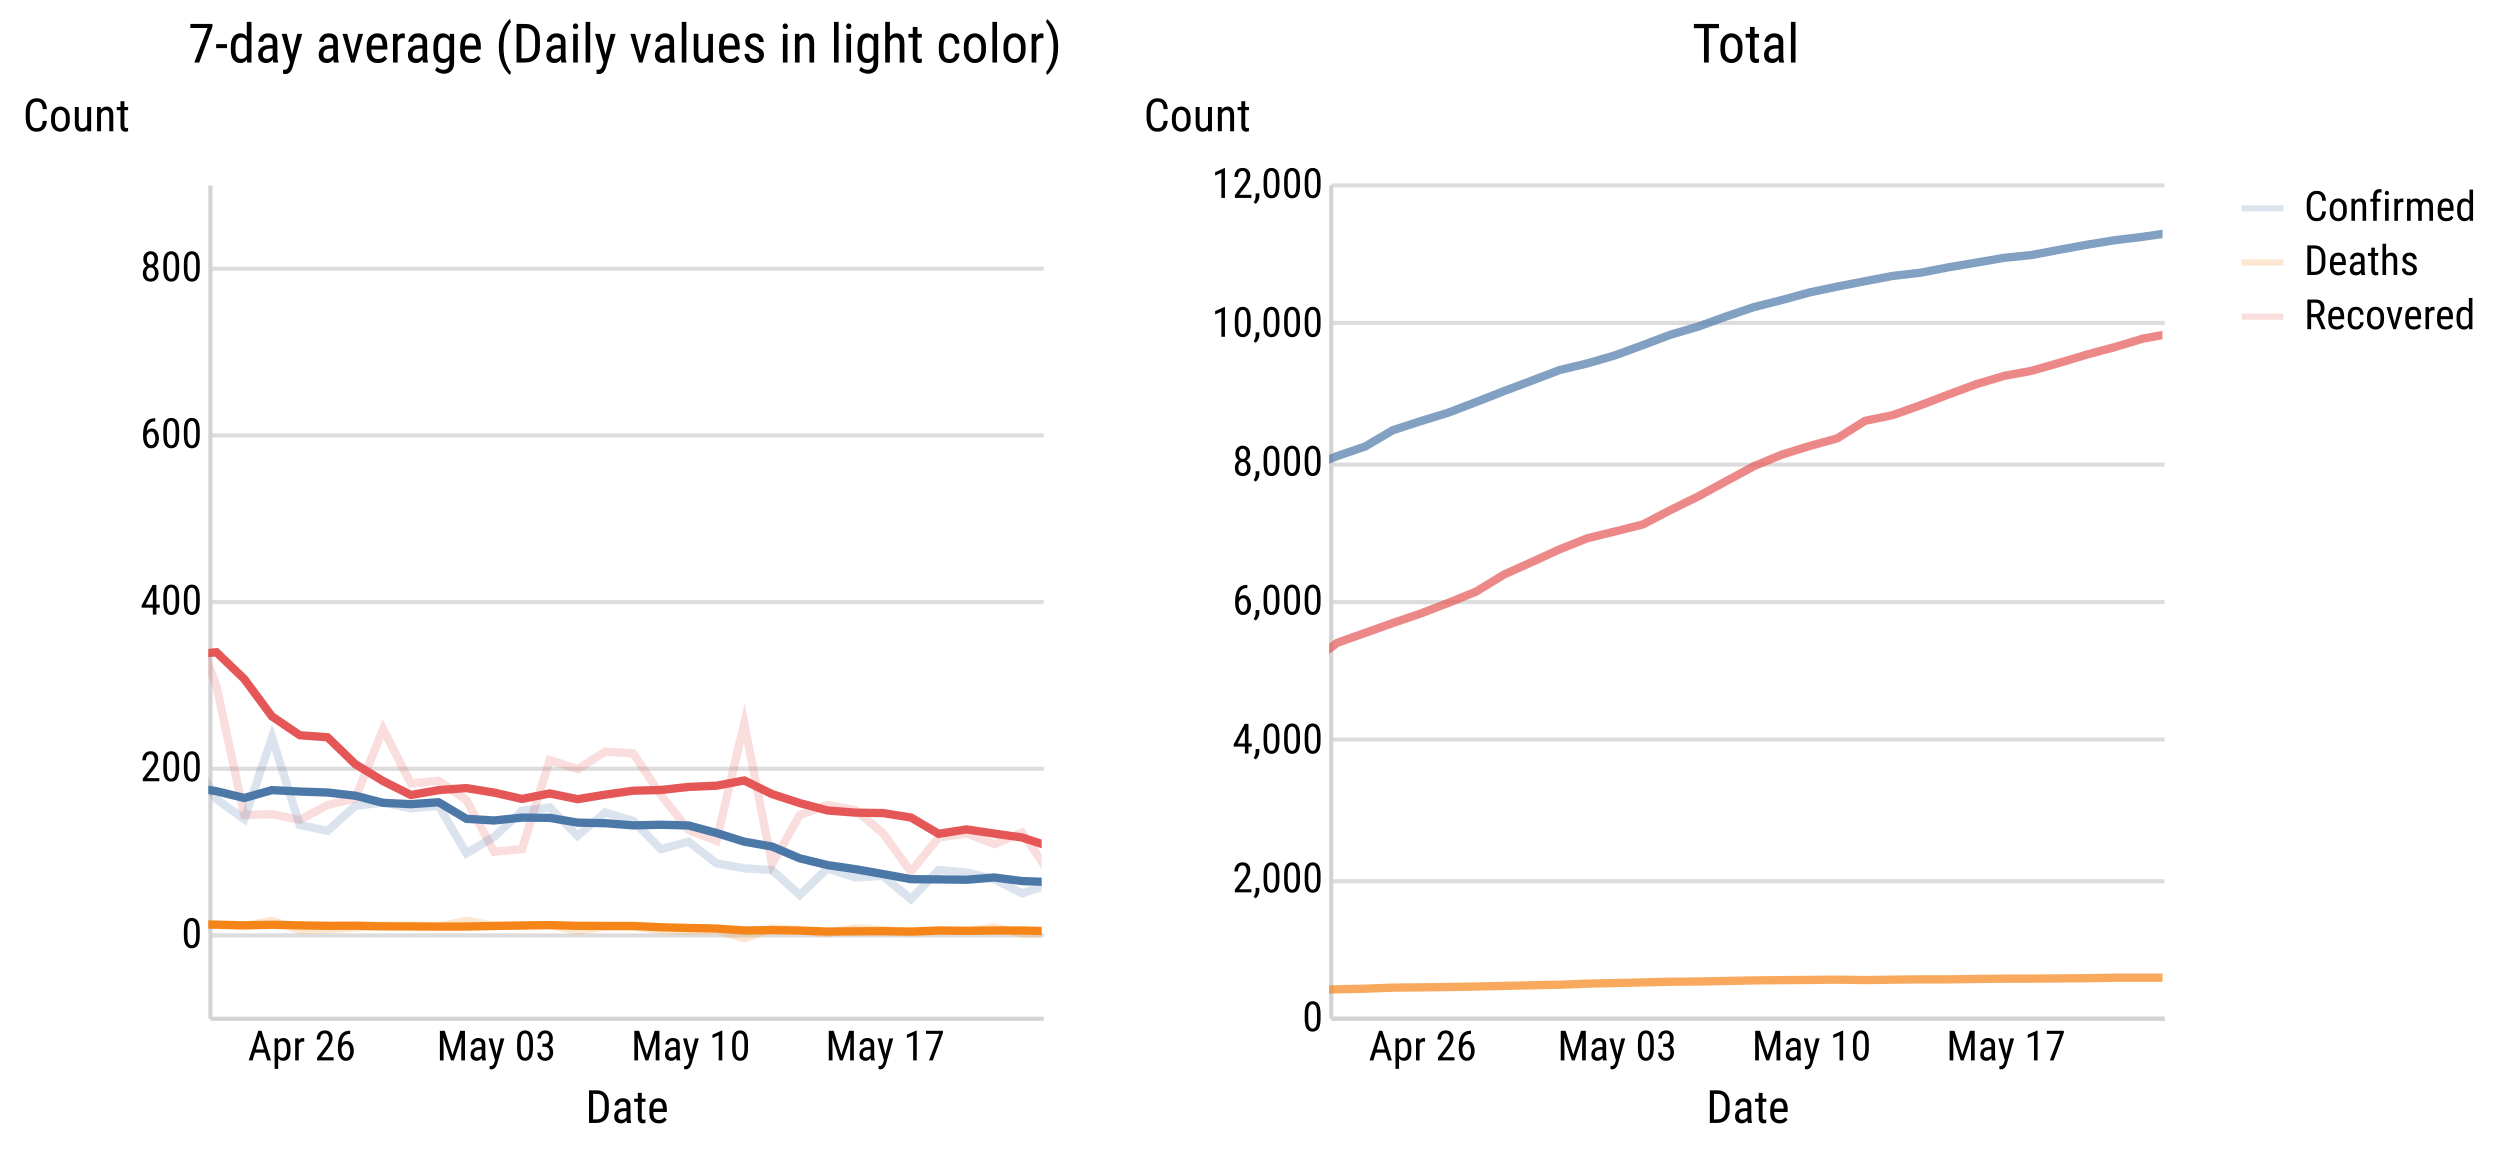
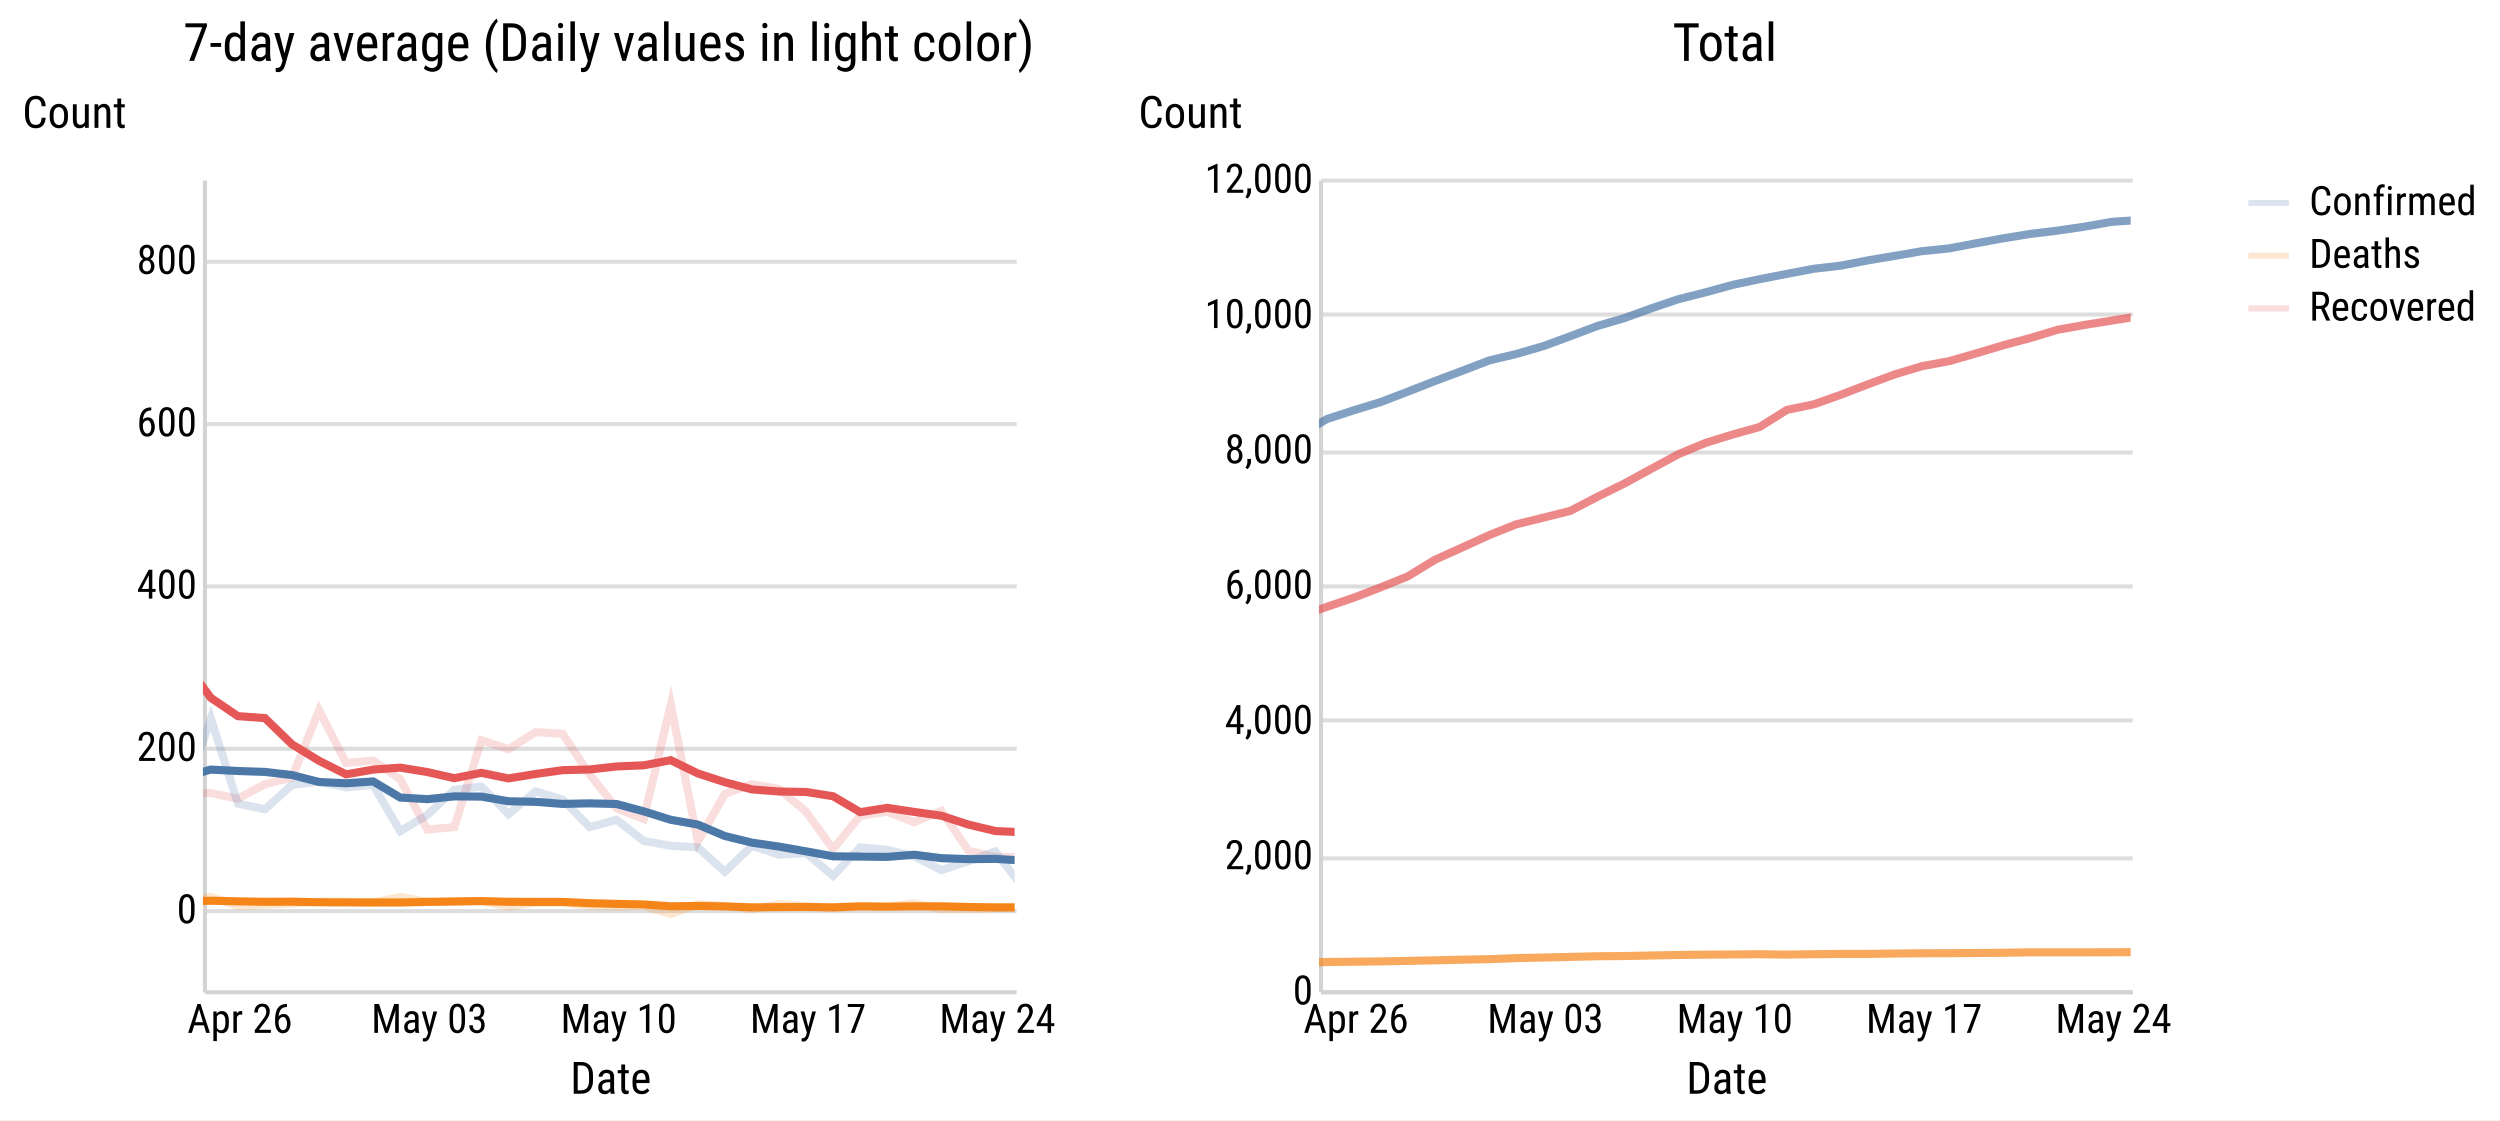
- <svg xmlns="http://www.w3.org/2000/svg" class="marks" width="600" height="276" viewBox="0 0 600 276" version="1.1">
+ <svg xmlns="http://www.w3.org/2000/svg" class="marks" width="616" height="276" viewBox="0 0 616 276" version="1.1">
  <defs>
    <clipPath id="clip1">
      <rect x="0" y="0" width="200" height="200" />
    </clipPath>
    <clipPath id="clip2">
      <rect x="0" y="0" width="200" height="200" />
    </clipPath>
    <clipPath id="clip3">
      <rect x="0" y="0" width="200" height="200" />
    </clipPath>
    <clipPath id="clip4">
      <rect x="0" y="0" width="200" height="200" />
    </clipPath>
    <clipPath id="clip5">
      <rect x="0" y="0" width="200" height="200" />
    </clipPath>
    <clipPath id="clip6">
      <rect x="0" y="0" width="200" height="200" />
    </clipPath>
    <clipPath id="clip7">
      <rect x="0" y="0" width="200" height="200" />
    </clipPath>
    <clipPath id="clip8">
      <rect x="0" y="0" width="200" height="200" />
    </clipPath>
    <clipPath id="clip9">
      <rect x="0" y="0" width="200" height="200" />
    </clipPath>
  </defs>
-   <rect width="600" height="276" fill="white" />
+   <rect width="616" height="276" fill="white" />
  <g fill="none" stroke-miterlimit="10" transform="translate(50,44)">
    <g class="mark-group role-frame root" role="graphics-object" aria-roledescription="group mark container">
      <g transform="translate(0,0)">
        <path class="background" aria-hidden="true" d="M0,0h0v200h0Z" />
        <g>
          <g class="mark-group role-scope concat_0_group" role="graphics-object" aria-roledescription="group mark container">
            <g transform="translate(0,0)">
              <path class="background" aria-hidden="true" d="M0,0h200v200h-200Z" stroke="#ddd" stroke-width="0" />
              <g>
                <g class="mark-group role-axis" aria-hidden="true">
                  <g transform="translate(0.5,0.5)">
                    <path class="background" aria-hidden="true" d="M0,0h0v0h0Z" pointer-events="none" />
                    <g>
                      <g class="mark-rule role-axis-grid" pointer-events="none">
                        <line transform="translate(0,180)" x2="200" y2="0" stroke="#ddd" stroke-width="1" opacity="1" />
                        <line transform="translate(0,140)" x2="200" y2="0" stroke="#ddd" stroke-width="1" opacity="1" />
                        <line transform="translate(0,100)" x2="200" y2="0" stroke="#ddd" stroke-width="1" opacity="1" />
                        <line transform="translate(0,60)" x2="200" y2="0" stroke="#ddd" stroke-width="1" opacity="1" />
                        <line transform="translate(0,20)" x2="200" y2="0" stroke="#ddd" stroke-width="1" opacity="1" />
                      </g>
                    </g>
                    <path class="foreground" aria-hidden="true" d="" pointer-events="none" display="none" />
                  </g>
                </g>
-                 <g class="mark-group role-axis" role="graphics-symbol" aria-roledescription="axis" aria-label="X-axis titled 'Date' for a time scale with values from April 22 to May 22">
+                 <g class="mark-group role-axis" role="graphics-symbol" aria-roledescription="axis" aria-label="X-axis titled 'Date' for a time scale with values from April 24 to May 24">
                  <g transform="translate(0.5,200.5)">
                    <path class="background" aria-hidden="true" d="M0,0h0v0h0Z" pointer-events="none" />
                    <g>
                      <g class="mark-text role-axis-label" pointer-events="none">
-                         <text text-anchor="middle" transform="translate(21.94444,10)" font-family="Roboto Condensed" font-size="10px" fill="#000" opacity="1">Apr 26</text>
-                         <text text-anchor="middle" transform="translate(68.61111,10)" font-family="Roboto Condensed" font-size="10px" fill="#000" opacity="1">May 03</text>
-                         <text text-anchor="middle" transform="translate(115.2778,10)" font-family="Roboto Condensed" font-size="10px" fill="#000" opacity="1">May 10</text>
-                         <text text-anchor="middle" transform="translate(161.9444,10)" font-family="Roboto Condensed" font-size="10px" fill="#000" opacity="1">May 17</text>
+                         <text text-anchor="middle" transform="translate(8.611111,10)" font-family="Roboto Condensed" font-size="10px" fill="#000" opacity="1">Apr 26</text>
+                         <text text-anchor="middle" transform="translate(55.27778,10)" font-family="Roboto Condensed" font-size="10px" fill="#000" opacity="1">May 03</text>
+                         <text text-anchor="middle" transform="translate(101.9444,10)" font-family="Roboto Condensed" font-size="10px" fill="#000" opacity="1">May 10</text>
+                         <text text-anchor="middle" transform="translate(148.6111,10)" font-family="Roboto Condensed" font-size="10px" fill="#000" opacity="1">May 17</text>
+                         <text text-anchor="middle" transform="translate(195.2778,10)" font-family="Roboto Condensed" font-size="10px" fill="#000" opacity="1">May 24</text>
                      </g>
                      <g class="mark-rule role-axis-domain" pointer-events="none">
                        <line transform="translate(0,0)" x2="200" y2="0" stroke="lightgray" stroke-width="1" opacity="1" />
                      </g>
                      <g class="mark-text role-axis-title" pointer-events="none">
                        <text text-anchor="middle" transform="translate(100,25)" font-family="Roboto Condensed" font-size="11px" font-weight="normal" fill="#000" opacity="1">Date</text>
                      </g>
                    </g>
                    <path class="foreground" aria-hidden="true" d="" pointer-events="none" display="none" />
                  </g>
                </g>
                <g class="mark-group role-axis" role="graphics-symbol" aria-roledescription="axis" aria-label="Y-axis titled 'Count' for a linear scale with values from -100 to 900">
                  <g transform="translate(0.5,0.5)">
                    <path class="background" aria-hidden="true" d="M0,0h0v0h0Z" pointer-events="none" />
                    <g>
                      <g class="mark-text role-axis-label" pointer-events="none">
                        <text text-anchor="end" transform="translate(-2,183)" font-family="Roboto Condensed" font-size="10px" fill="#000" opacity="1">0</text>
                        <text text-anchor="end" transform="translate(-2,143)" font-family="Roboto Condensed" font-size="10px" fill="#000" opacity="1">200</text>
                        <text text-anchor="end" transform="translate(-2,103)" font-family="Roboto Condensed" font-size="10px" fill="#000" opacity="1">400</text>
                        <text text-anchor="end" transform="translate(-2,63)" font-family="Roboto Condensed" font-size="10px" fill="#000" opacity="1">600</text>
                        <text text-anchor="end" transform="translate(-2,23)" font-family="Roboto Condensed" font-size="10px" fill="#000" opacity="1">800</text>
                      </g>
                      <g class="mark-rule role-axis-domain" pointer-events="none">
                        <line transform="translate(0,200)" x2="0" y2="-200" stroke="lightgray" stroke-width="1" opacity="1" />
                      </g>
                      <g class="mark-text role-axis-title" pointer-events="none">
                        <text text-anchor="start" transform="translate(-45,-13)" font-family="Roboto Condensed" font-size="11px" font-weight="normal" fill="#000" opacity="1">Count</text>
                      </g>
                    </g>
                    <path class="foreground" aria-hidden="true" d="" pointer-events="none" display="none" />
                  </g>
                </g>
                <g class="mark-group role-scope concat_0_layer_0_pathgroup" role="graphics-object" aria-roledescription="group mark container">
                  <g transform="translate(0,0)">
                    <path class="background" aria-hidden="true" d="M0,0h200v200h-200Z" />
                    <g>
                      <g class="mark-line role-mark concat_0_layer_0_marks" clip-path="url(#clip1)" role="graphics-object" aria-roledescription="line mark container">
-                         <path aria-label="Type: Recovered; Date: Mar 01; Count: 0" role="graphics-symbol" aria-roledescription="line mark" d="M-351.111,180L-344.444,180L-337.778,180L-331.111,180L-324.444,180L-317.778,179.8L-311.111,180L-304.444,180L-298.056,180L-291.389,180L-284.722,180L-278.056,180L-271.389,180L-264.722,180L-258.056,180L-251.389,180L-244.722,180L-238.056,180L-231.389,180L-224.722,180L-218.056,180L-211.389,180L-204.722,180L-198.056,180L-191.389,180L-184.722,180L-178.056,180L-171.389,180L-164.722,180L-158.056,180L-151.389,180L-144.722,1.4L-138.056,141L-131.389,159.2L-124.722,162L-118.056,171.2L-111.389,169.8L-104.722,157.4L-98.056,154L-91.389,157L-84.722,172.6L-78.056,143.6L-71.389,146.4L-64.722,157.6L-58.056,124L-51.389,133.4L-44.722,125L-38.056,106.8L-31.389,88.4L-24.722,121.2L-18.056,145.8L-11.389,102.4L-4.722,102.6L1.944,120.6L8.611,151.6L15.278,151.4L21.944,152.8L28.611,149.2L35.278,147.6L41.944,131L48.611,144L55.278,143.4L61.944,148L68.611,160.4L75.278,159.8L81.944,138.4L88.611,140.6L95.278,136.4L101.944,136.8L108.611,146.8L115.278,155.2L121.944,157.8L128.611,129.6L135.278,163.4L141.944,151.6L148.611,149.2L155.278,150.4L161.944,156L168.611,165.2L175.278,157L181.944,156L188.611,158.6L195.278,155.8L201.944,165.6" stroke="#e45756" stroke-width="2" opacity="0.2" />
+                         <path aria-label="Type: Recovered; Date: Mar 01; Count: 0" role="graphics-symbol" aria-roledescription="line mark" d="M-364.444,180L-357.778,180L-351.111,180L-344.444,180L-337.778,180L-331.111,179.8L-324.444,180L-317.778,180L-311.389,180L-304.722,180L-298.056,180L-291.389,180L-284.722,180L-278.056,180L-271.389,180L-264.722,180L-258.056,180L-251.389,180L-244.722,180L-238.056,180L-231.389,180L-224.722,180L-218.056,180L-211.389,180L-204.722,180L-198.056,180L-191.389,180L-184.722,180L-178.056,180L-171.389,180L-164.722,180L-158.056,1.4L-151.389,141L-144.722,159.2L-138.056,162L-131.389,171.2L-124.722,169.8L-118.056,157.4L-111.389,154L-104.722,157L-98.056,172.6L-91.389,143.6L-84.722,146.4L-78.056,157.6L-71.389,124L-64.722,133.4L-58.056,125L-51.389,106.8L-44.722,88.4L-38.056,121.2L-31.389,145.8L-24.722,102.4L-18.056,102.6L-11.389,120.6L-4.722,151.6L1.944,151.4L8.611,152.8L15.278,149.2L21.944,147.6L28.611,131L35.278,144L41.944,143.4L48.611,148L55.278,160.4L61.944,159.8L68.611,138.4L75.278,140.6L81.944,136.4L88.611,136.8L95.278,146.8L101.944,155.2L108.611,157.8L115.278,129.6L121.944,163.4L128.611,151.6L135.278,149.2L141.944,150.4L148.611,156L155.278,165.2L161.944,157L168.611,156L175.278,158.6L181.944,155.8L188.611,165.6L195.278,167.2L201.944,167.2" stroke="#e45756" stroke-width="2" opacity="0.2" />
                      </g>
                    </g>
                    <path class="foreground" aria-hidden="true" d="" display="none" />
                  </g>
                  <g transform="translate(0,0)">
                    <path class="background" aria-hidden="true" d="M0,0h200v200h-200Z" />
                    <g>
                      <g class="mark-line role-mark concat_0_layer_0_marks" clip-path="url(#clip2)" role="graphics-object" aria-roledescription="line mark container">
-                         <path aria-label="Type: Deaths; Date: Mar 01; Count: 0" role="graphics-symbol" aria-roledescription="line mark" d="M-351.111,180L-344.444,180L-337.778,180L-331.111,180L-324.444,180L-317.778,180L-311.111,180L-304.444,180L-298.056,180L-291.389,180L-284.722,180L-278.056,180L-271.389,180L-264.722,179.8L-258.056,179.8L-251.389,179.8L-244.722,179.8L-238.056,180L-231.389,179.6L-224.722,179.4L-218.056,179.2L-211.389,180L-204.722,177.8L-198.056,178.4L-191.389,179.6L-184.722,178.6L-178.056,177.8L-171.389,177.4L-164.722,178.6L-158.056,179L-151.389,177.4L-144.722,177.2L-138.056,176.2L-131.389,176.8L-124.722,175.6L-118.056,176.4L-111.389,178.4L-104.722,176.8L-98.056,177L-91.389,176.2L-84.722,178L-78.056,177.4L-71.389,177.4L-64.722,177.6L-58.056,177.2L-51.389,178L-44.722,177.6L-38.056,177L-31.389,178L-24.722,178.2L-18.056,178.2L-11.389,178.8L-4.722,177.2L1.944,178L8.611,178.2L15.278,177L21.944,179.2L28.611,179L35.278,178.6L41.944,178.2L48.611,178.2L55.278,178.4L61.944,177L68.611,178.2L75.278,178.2L81.944,178L88.611,179.4L95.278,178.4L101.944,178.4L108.611,179.2L115.278,179.4L121.944,179.2L128.611,181.2L135.278,178.8L141.944,179.2L148.611,180L155.278,178.8L161.944,179.2L168.611,179.8L175.278,179.4L181.944,179.4L188.611,178.6L195.278,180L201.944,180" stroke="#f58518" stroke-width="2" opacity="0.2" />
+                         <path aria-label="Type: Deaths; Date: Mar 01; Count: 0" role="graphics-symbol" aria-roledescription="line mark" d="M-364.444,180L-357.778,180L-351.111,180L-344.444,180L-337.778,180L-331.111,180L-324.444,180L-317.778,180L-311.389,180L-304.722,180L-298.056,180L-291.389,180L-284.722,180L-278.056,179.8L-271.389,179.8L-264.722,179.8L-258.056,179.8L-251.389,180L-244.722,179.6L-238.056,179.4L-231.389,179.2L-224.722,180L-218.056,177.8L-211.389,178.4L-204.722,179.6L-198.056,178.6L-191.389,177.8L-184.722,177.4L-178.056,178.6L-171.389,179L-164.722,177.4L-158.056,177.2L-151.389,176.2L-144.722,176.8L-138.056,175.6L-131.389,176.4L-124.722,178.4L-118.056,176.8L-111.389,177L-104.722,176.2L-98.056,178L-91.389,177.4L-84.722,177.4L-78.056,177.6L-71.389,177.2L-64.722,178L-58.056,177.6L-51.389,177L-44.722,178L-38.056,178.2L-31.389,178.2L-24.722,178.8L-18.056,177.2L-11.389,178L-4.722,178.2L1.944,177L8.611,179.2L15.278,179L21.944,178.6L28.611,178.2L35.278,178.2L41.944,178.4L48.611,177L55.278,178.2L61.944,178.2L68.611,178L75.278,179.4L81.944,178.4L88.611,178.4L95.278,179.2L101.944,179.4L108.611,179.2L115.278,181.2L121.944,178.8L128.611,179.2L135.278,180L141.944,178.8L148.611,179.2L155.278,179.8L161.944,179.4L168.611,179.4L175.278,178.6L181.944,180L188.611,180L195.278,179.8L201.944,179.8" stroke="#f58518" stroke-width="2" opacity="0.2" />
                      </g>
                    </g>
                    <path class="foreground" aria-hidden="true" d="" display="none" />
                  </g>
                  <g transform="translate(0,0)">
                    <path class="background" aria-hidden="true" d="M0,0h200v200h-200Z" />
                    <g>
                      <g class="mark-line role-mark concat_0_layer_0_marks" clip-path="url(#clip3)" role="graphics-object" aria-roledescription="line mark container">
-                         <path aria-label="Type: Confirmed; Date: Mar 01; Count: 1" role="graphics-symbol" aria-roledescription="line mark" d="M-351.111,179.8L-344.444,180L-337.778,179.6L-331.111,179.2L-324.444,180L-317.778,177.4L-311.111,180L-304.444,177.6L-298.056,169L-291.389,145.6L-284.722,144L-278.056,145.4L-271.389,142.8L-264.722,174.8L-258.056,172.6L-251.389,170L-244.722,167.4L-238.056,164L-231.389,161.2L-224.722,159.2L-218.056,165.8L-211.389,166.2L-204.722,169L-198.056,151.8L-191.389,153.4L-184.722,149.4L-178.056,146.2L-171.389,149L-164.722,141.2L-158.056,143.6L-151.389,123.4L-144.722,130.6L-138.056,124.2L-131.389,105.8L-124.722,116L-118.056,121.6L-111.389,117.6L-104.722,102L-98.056,113.8L-91.389,133.4L-84.722,143.2L-78.056,144.6L-71.389,144.4L-64.722,151.2L-58.056,141.4L-51.389,146L-44.722,140.4L-38.056,141.2L-31.389,146.2L-24.722,151.6L-18.056,153.8L-11.389,144L-4.722,136.6L1.944,147.8L8.611,152.6L15.278,133L21.944,154L28.611,155.4L35.278,149.4L41.944,148.6L48.611,150L55.278,149.4L61.944,160.8L68.611,156.8L75.278,150.6L81.944,149.8L88.611,156.6L95.278,151L101.944,153L108.611,159.8L115.278,158L121.944,163.2L128.611,164.4L135.278,164.8L141.944,170.8L148.611,164.4L155.278,166.6L161.944,166.2L168.611,171.8L175.278,164.8L181.944,165.4L188.611,167L195.278,170.4L201.944,168.2" stroke="#4c78a8" stroke-width="2" opacity="0.2" />
+                         <path aria-label="Type: Confirmed; Date: Mar 01; Count: 1" role="graphics-symbol" aria-roledescription="line mark" d="M-364.444,179.8L-357.778,180L-351.111,179.6L-344.444,179.2L-337.778,180L-331.111,177.4L-324.444,180L-317.778,177.6L-311.389,169L-304.722,145.6L-298.056,144L-291.389,145.4L-284.722,142.8L-278.056,174.8L-271.389,172.6L-264.722,170L-258.056,167.4L-251.389,164L-244.722,161.2L-238.056,159.2L-231.389,165.8L-224.722,166.2L-218.056,169L-211.389,151.8L-204.722,153.4L-198.056,149.4L-191.389,146.2L-184.722,149L-178.056,141.2L-171.389,143.6L-164.722,123.4L-158.056,130.6L-151.389,124.2L-144.722,105.8L-138.056,116L-131.389,121.6L-124.722,117.6L-118.056,102L-111.389,113.8L-104.722,133.4L-98.056,143.2L-91.389,144.6L-84.722,144.4L-78.056,151.2L-71.389,141.4L-64.722,146L-58.056,140.4L-51.389,141.2L-44.722,146.2L-38.056,151.6L-31.389,153.8L-24.722,144L-18.056,136.6L-11.389,147.8L-4.722,152.6L1.944,133L8.611,154L15.278,155.4L21.944,149.4L28.611,148.6L35.278,150L41.944,149.4L48.611,160.8L55.278,156.8L61.944,150.6L68.611,149.8L75.278,156.6L81.944,151L88.611,153L95.278,159.8L101.944,158L108.611,163.2L115.278,164.4L121.944,164.8L128.611,170.8L135.278,164.4L141.944,166.6L148.611,166.2L155.278,171.8L161.944,164.8L168.611,165.4L175.278,167L181.944,170.4L188.611,168.2L195.278,165.8L201.944,174.6" stroke="#4c78a8" stroke-width="2" opacity="0.2" />
                      </g>
                    </g>
                    <path class="foreground" aria-hidden="true" d="" display="none" />
                  </g>
                </g>
                <g class="mark-group role-scope concat_0_layer_1_pathgroup" role="graphics-object" aria-roledescription="group mark container">
                  <g transform="translate(0,0)">
                    <path class="background" aria-hidden="true" d="M0,0h200v200h-200Z" />
                    <g>
                      <g class="mark-line role-mark concat_0_layer_1_marks" clip-path="url(#clip4)" role="graphics-object" aria-roledescription="line mark container">
-                         <path aria-label="Type: Recovered; Date: Mar 01; Count: 0" role="graphics-symbol" aria-roledescription="line mark" d="M-311.111,179.971L-304.444,179.971L-298.056,179.971L-291.389,179.971L-284.722,179.971L-278.056,179.971L-271.389,180L-264.722,180L-258.056,180L-251.389,180L-244.722,180L-238.056,180L-231.389,180L-224.722,180L-218.056,180L-211.389,180L-204.722,180L-198.056,180L-191.389,180L-184.722,180L-178.056,180L-171.389,180L-164.722,180L-158.056,180L-151.389,180L-144.722,154.486L-138.056,148.914L-131.389,145.943L-124.722,143.371L-118.056,142.114L-111.389,140.657L-104.722,137.429L-98.056,159.229L-91.389,161.514L-84.722,163.429L-78.056,160.8L-71.389,157.257L-64.722,155.514L-58.056,150.743L-51.389,147.8L-44.722,143.229L-38.056,133.829L-31.389,125.943L-24.722,122.343L-18.056,120.657L-11.389,117.571L-4.722,113.171L1.944,112.543L8.611,118.943L15.278,127.943L21.944,132.457L28.611,132.943L35.278,139.4L41.944,143.457L48.611,146.8L55.278,145.629L61.944,145.143L68.611,146.229L75.278,147.743L81.944,146.429L88.611,147.8L95.278,146.714L101.944,145.771L108.611,145.6L115.278,144.857L121.944,144.571L128.611,143.314L135.278,146.571L141.944,148.743L148.611,150.514L155.278,151.029L161.944,151.143L168.611,152.2L175.278,156.114L181.944,155.057L188.611,156.057L195.278,157L201.944,159.171" stroke="#e45756" stroke-width="2" opacity="1" />
+                         <path aria-label="Type: Recovered; Date: Mar 01; Count: 0" role="graphics-symbol" aria-roledescription="line mark" d="M-324.444,179.971L-317.778,179.971L-311.389,179.971L-304.722,179.971L-298.056,179.971L-291.389,179.971L-284.722,180L-278.056,180L-271.389,180L-264.722,180L-258.056,180L-251.389,180L-244.722,180L-238.056,180L-231.389,180L-224.722,180L-218.056,180L-211.389,180L-204.722,180L-198.056,180L-191.389,180L-184.722,180L-178.056,180L-171.389,180L-164.722,180L-158.056,154.486L-151.389,148.914L-144.722,145.943L-138.056,143.371L-131.389,142.114L-124.722,140.657L-118.056,137.429L-111.389,159.229L-104.722,161.514L-98.056,163.429L-91.389,160.8L-84.722,157.257L-78.056,155.514L-71.389,150.743L-64.722,147.8L-58.056,143.229L-51.389,133.829L-44.722,125.943L-38.056,122.343L-31.389,120.657L-24.722,117.571L-18.056,113.171L-11.389,112.543L-4.722,118.943L1.944,127.943L8.611,132.457L15.278,132.943L21.944,139.4L28.611,143.457L35.278,146.8L41.944,145.629L48.611,145.143L55.278,146.229L61.944,147.743L68.611,146.429L75.278,147.8L81.944,146.714L88.611,145.771L95.278,145.6L101.944,144.857L108.611,144.571L115.278,143.314L121.944,146.571L128.611,148.743L135.278,150.514L141.944,151.029L148.611,151.143L155.278,152.2L161.944,156.114L168.611,155.057L175.278,156.057L181.944,157L188.611,159.171L195.278,160.771L201.944,161.057" stroke="#e45756" stroke-width="2" opacity="1" />
                      </g>
                    </g>
                    <path class="foreground" aria-hidden="true" d="" display="none" />
                  </g>
                  <g transform="translate(0,0)">
                    <path class="background" aria-hidden="true" d="M0,0h200v200h-200Z" />
                    <g>
                      <g class="mark-line role-mark concat_0_layer_1_marks" clip-path="url(#clip5)" role="graphics-object" aria-roledescription="line mark container">
-                         <path aria-label="Type: Deaths; Date: Mar 01; Count: 0" role="graphics-symbol" aria-roledescription="line mark" d="M-311.111,180L-304.444,180L-298.056,180L-291.389,180L-284.722,180L-278.056,180L-271.389,180L-264.722,179.971L-258.056,179.943L-251.389,179.914L-244.722,179.886L-238.056,179.886L-231.389,179.829L-224.722,179.743L-218.056,179.657L-211.389,179.686L-204.722,179.4L-198.056,179.2L-191.389,179.143L-184.722,179L-178.056,178.771L-171.389,178.514L-164.722,178.314L-158.056,178.486L-151.389,178.343L-144.722,178L-138.056,177.657L-131.389,177.514L-124.722,177.257L-118.056,176.943L-111.389,176.857L-104.722,176.771L-98.056,176.743L-91.389,176.743L-84.722,176.914L-78.056,177.171L-71.389,177.314L-64.722,177.2L-58.056,177.257L-51.389,177.4L-44.722,177.6L-38.056,177.457L-31.389,177.543L-24.722,177.657L-18.056,177.743L-11.389,177.971L-4.722,177.857L1.944,177.914L8.611,178.086L15.278,177.943L21.944,178.086L28.611,178.2L35.278,178.171L41.944,178.314L48.611,178.343L55.278,178.371L61.944,178.371L68.611,178.229L75.278,178.114L81.944,178.029L88.611,178.2L95.278,178.229L101.944,178.229L108.611,178.543L115.278,178.714L121.944,178.857L128.611,179.314L135.278,179.229L141.944,179.343L148.611,179.571L155.278,179.514L161.944,179.486L168.611,179.571L175.278,179.314L181.944,179.4L188.611,179.314L195.278,179.314L201.944,179.486" stroke="#f58518" stroke-width="2" opacity="1" />
+                         <path aria-label="Type: Deaths; Date: Mar 01; Count: 0" role="graphics-symbol" aria-roledescription="line mark" d="M-324.444,180L-317.778,180L-311.389,180L-304.722,180L-298.056,180L-291.389,180L-284.722,180L-278.056,179.971L-271.389,179.943L-264.722,179.914L-258.056,179.886L-251.389,179.886L-244.722,179.829L-238.056,179.743L-231.389,179.657L-224.722,179.686L-218.056,179.4L-211.389,179.2L-204.722,179.143L-198.056,179L-191.389,178.771L-184.722,178.514L-178.056,178.314L-171.389,178.486L-164.722,178.343L-158.056,178L-151.389,177.657L-144.722,177.514L-138.056,177.257L-131.389,176.943L-124.722,176.857L-118.056,176.771L-111.389,176.743L-104.722,176.743L-98.056,176.914L-91.389,177.171L-84.722,177.314L-78.056,177.2L-71.389,177.257L-64.722,177.4L-58.056,177.6L-51.389,177.457L-44.722,177.543L-38.056,177.657L-31.389,177.743L-24.722,177.971L-18.056,177.857L-11.389,177.914L-4.722,178.086L1.944,177.943L8.611,178.086L15.278,178.2L21.944,178.171L28.611,178.314L35.278,178.343L41.944,178.371L48.611,178.371L55.278,178.229L61.944,178.114L68.611,178.029L75.278,178.2L81.944,178.229L88.611,178.229L95.278,178.543L101.944,178.714L108.611,178.857L115.278,179.314L121.944,179.229L128.611,179.343L135.278,179.571L141.944,179.514L148.611,179.486L155.278,179.571L161.944,179.314L168.611,179.4L175.278,179.314L181.944,179.314L188.611,179.486L195.278,179.571L201.944,179.571" stroke="#f58518" stroke-width="2" opacity="1" />
                      </g>
                    </g>
                    <path class="foreground" aria-hidden="true" d="" display="none" />
                  </g>
                  <g transform="translate(0,0)">
                    <path class="background" aria-hidden="true" d="M0,0h200v200h-200Z" />
                    <g>
                      <g class="mark-line role-mark concat_0_layer_1_marks" clip-path="url(#clip6)" role="graphics-object" aria-roledescription="line mark container">
-                         <path aria-label="Type: Confirmed; Date: Mar 01; Count: 0" role="graphics-symbol" aria-roledescription="line mark" d="M-311.111,179.429L-304.444,179.114L-298.056,177.543L-291.389,172.686L-284.722,167.657L-278.056,162.714L-271.389,157.771L-264.722,157.029L-258.056,156.314L-251.389,156.457L-244.722,159.571L-238.056,162.429L-231.389,164.686L-224.722,167.029L-218.056,165.743L-211.389,164.829L-204.722,164.686L-198.056,162.457L-191.389,160.943L-184.722,159.257L-178.056,157.4L-171.389,155L-164.722,151.429L-158.056,147.8L-151.389,143.743L-144.722,140.486L-138.056,136.886L-131.389,131.114L-124.722,126.4L-118.056,123.6L-111.389,119.886L-104.722,116.829L-98.056,114.429L-91.389,115.743L-84.722,121.086L-78.056,125.171L-71.389,128.429L-64.722,133.229L-58.056,138.857L-51.389,143.457L-44.722,144.457L-38.056,144.171L-31.389,144.4L-24.722,145.429L-18.056,145.8L-11.389,146.171L-4.722,144.829L1.944,145.886L8.611,147.514L15.278,145.629L21.944,145.971L28.611,146.2L35.278,146.971L41.944,148.686L48.611,149L55.278,148.543L61.944,152.514L68.611,152.914L75.278,152.229L81.944,152.286L88.611,153.429L95.278,153.571L101.944,154.086L108.611,153.943L115.278,154.114L121.944,155.914L128.611,158L135.278,159.171L141.944,162L148.611,163.629L155.278,164.6L161.944,165.771L168.611,167L175.278,167.057L181.944,167.143L188.611,166.6L195.278,167.457L201.944,167.686" stroke="#4c78a8" stroke-width="2" opacity="1" />
+                         <path aria-label="Type: Confirmed; Date: Mar 01; Count: 0" role="graphics-symbol" aria-roledescription="line mark" d="M-324.444,179.429L-317.778,179.114L-311.389,177.543L-304.722,172.686L-298.056,167.657L-291.389,162.714L-284.722,157.771L-278.056,157.029L-271.389,156.314L-264.722,156.457L-258.056,159.571L-251.389,162.429L-244.722,164.686L-238.056,167.029L-231.389,165.743L-224.722,164.829L-218.056,164.686L-211.389,162.457L-204.722,160.943L-198.056,159.257L-191.389,157.4L-184.722,155L-178.056,151.429L-171.389,147.8L-164.722,143.743L-158.056,140.486L-151.389,136.886L-144.722,131.114L-138.056,126.4L-131.389,123.6L-124.722,119.886L-118.056,116.829L-111.389,114.429L-104.722,115.743L-98.056,121.086L-91.389,125.171L-84.722,128.429L-78.056,133.229L-71.389,138.857L-64.722,143.457L-58.056,144.457L-51.389,144.171L-44.722,144.4L-38.056,145.429L-31.389,145.8L-24.722,146.171L-18.056,144.829L-11.389,145.886L-4.722,147.514L1.944,145.629L8.611,145.971L15.278,146.2L21.944,146.971L28.611,148.686L35.278,149L41.944,148.543L48.611,152.514L55.278,152.914L61.944,152.229L68.611,152.286L75.278,153.429L81.944,153.571L88.611,154.086L95.278,153.943L101.944,154.114L108.611,155.914L115.278,158L121.944,159.171L128.611,162L135.278,163.629L141.944,164.6L148.611,165.771L155.278,167L161.944,167.057L168.611,167.143L175.278,166.6L181.944,167.457L188.611,167.686L195.278,167.629L201.944,168.029" stroke="#4c78a8" stroke-width="2" opacity="1" />
                      </g>
                    </g>
                    <path class="foreground" aria-hidden="true" d="" display="none" />
                  </g>
                </g>
                <g class="mark-group role-title">
                  <g transform="translate(100,-39)">
                    <path class="background" aria-hidden="true" d="M0,0h0v0h0Z" pointer-events="none" />
                    <g>
                      <g class="mark-text role-title-text" role="graphics-symbol" aria-roledescription="title" aria-label="Title text '7-day average (Daily values in light color)'" pointer-events="none">
                        <text text-anchor="middle" transform="translate(0,10)" font-family="Roboto Condensed" font-size="13px" font-weight="normal" fill="#000" opacity="1">7-day average (Daily values in light color)</text>
                      </g>
                    </g>
                    <path class="foreground" aria-hidden="true" d="" pointer-events="none" display="none" />
                  </g>
                </g>
              </g>
              <path class="foreground" aria-hidden="true" d="" display="none" />
            </g>
          </g>
          <g class="mark-group role-scope concat_1_group" role="graphics-object" aria-roledescription="group mark container">
-             <g transform="translate(269,0)">
+             <g transform="translate(275,0)">
              <path class="background" aria-hidden="true" d="M0,0h200v200h-200Z" stroke="#ddd" stroke-width="0" />
              <g>
                <g class="mark-group role-axis" aria-hidden="true">
                  <g transform="translate(0.5,0.5)">
                    <path class="background" aria-hidden="true" d="M0,0h0v0h0Z" pointer-events="none" />
                    <g>
                      <g class="mark-rule role-axis-grid" pointer-events="none">
                        <line transform="translate(0,200)" x2="200" y2="0" stroke="#ddd" stroke-width="1" opacity="1" />
                        <line transform="translate(0,167)" x2="200" y2="0" stroke="#ddd" stroke-width="1" opacity="1" />
                        <line transform="translate(0,133)" x2="200" y2="0" stroke="#ddd" stroke-width="1" opacity="1" />
                        <line transform="translate(0,100)" x2="200" y2="0" stroke="#ddd" stroke-width="1" opacity="1" />
                        <line transform="translate(0,67)" x2="200" y2="0" stroke="#ddd" stroke-width="1" opacity="1" />
                        <line transform="translate(0,33)" x2="200" y2="0" stroke="#ddd" stroke-width="1" opacity="1" />
                        <line transform="translate(0,0)" x2="200" y2="0" stroke="#ddd" stroke-width="1" opacity="1" />
                      </g>
                    </g>
                    <path class="foreground" aria-hidden="true" d="" pointer-events="none" display="none" />
                  </g>
                </g>
-                 <g class="mark-group role-axis" role="graphics-symbol" aria-roledescription="axis" aria-label="X-axis titled 'Date' for a time scale with values from April 22 to May 22">
+                 <g class="mark-group role-axis" role="graphics-symbol" aria-roledescription="axis" aria-label="X-axis titled 'Date' for a time scale with values from April 24 to May 24">
                  <g transform="translate(0.5,200.5)">
                    <path class="background" aria-hidden="true" d="M0,0h0v0h0Z" pointer-events="none" />
                    <g>
                      <g class="mark-text role-axis-label" pointer-events="none">
-                         <text text-anchor="middle" transform="translate(21.94444,10)" font-family="Roboto Condensed" font-size="10px" fill="#000" opacity="1">Apr 26</text>
-                         <text text-anchor="middle" transform="translate(68.61111,10)" font-family="Roboto Condensed" font-size="10px" fill="#000" opacity="1">May 03</text>
-                         <text text-anchor="middle" transform="translate(115.2778,10)" font-family="Roboto Condensed" font-size="10px" fill="#000" opacity="1">May 10</text>
-                         <text text-anchor="middle" transform="translate(161.9444,10)" font-family="Roboto Condensed" font-size="10px" fill="#000" opacity="1">May 17</text>
+                         <text text-anchor="middle" transform="translate(8.611111,10)" font-family="Roboto Condensed" font-size="10px" fill="#000" opacity="1">Apr 26</text>
+                         <text text-anchor="middle" transform="translate(55.27778,10)" font-family="Roboto Condensed" font-size="10px" fill="#000" opacity="1">May 03</text>
+                         <text text-anchor="middle" transform="translate(101.9444,10)" font-family="Roboto Condensed" font-size="10px" fill="#000" opacity="1">May 10</text>
+                         <text text-anchor="middle" transform="translate(148.6111,10)" font-family="Roboto Condensed" font-size="10px" fill="#000" opacity="1">May 17</text>
+                         <text text-anchor="middle" transform="translate(195.2778,10)" font-family="Roboto Condensed" font-size="10px" fill="#000" opacity="1">May 24</text>
                      </g>
                      <g class="mark-rule role-axis-domain" pointer-events="none">
                        <line transform="translate(0,0)" x2="200" y2="0" stroke="lightgray" stroke-width="1" opacity="1" />
                      </g>
                      <g class="mark-text role-axis-title" pointer-events="none">
                        <text text-anchor="middle" transform="translate(100,25)" font-family="Roboto Condensed" font-size="11px" font-weight="normal" fill="#000" opacity="1">Date</text>
                      </g>
                    </g>
                    <path class="foreground" aria-hidden="true" d="" pointer-events="none" display="none" />
                  </g>
                </g>
                <g class="mark-group role-axis" role="graphics-symbol" aria-roledescription="axis" aria-label="Y-axis titled 'Count' for a linear scale with values from 0 to 12,000">
                  <g transform="translate(0.5,0.5)">
                    <path class="background" aria-hidden="true" d="M0,0h0v0h0Z" pointer-events="none" />
                    <g>
                      <g class="mark-text role-axis-label" pointer-events="none">
                        <text text-anchor="end" transform="translate(-2,203)" font-family="Roboto Condensed" font-size="10px" fill="#000" opacity="1">0</text>
                        <text text-anchor="end" transform="translate(-2,169.6667)" font-family="Roboto Condensed" font-size="10px" fill="#000" opacity="1">2,000</text>
                        <text text-anchor="end" transform="translate(-2,136.3333)" font-family="Roboto Condensed" font-size="10px" fill="#000" opacity="1">4,000</text>
                        <text text-anchor="end" transform="translate(-2,103)" font-family="Roboto Condensed" font-size="10px" fill="#000" opacity="1">6,000</text>
                        <text text-anchor="end" transform="translate(-2,69.66667)" font-family="Roboto Condensed" font-size="10px" fill="#000" opacity="1">8,000</text>
                        <text text-anchor="end" transform="translate(-2,36.33333)" font-family="Roboto Condensed" font-size="10px" fill="#000" opacity="1">10,000</text>
                        <text text-anchor="end" transform="translate(-2,3)" font-family="Roboto Condensed" font-size="10px" fill="#000" opacity="1">12,000</text>
                      </g>
                      <g class="mark-rule role-axis-domain" pointer-events="none">
                        <line transform="translate(0,200)" x2="0" y2="-200" stroke="lightgray" stroke-width="1" opacity="1" />
                      </g>
                      <g class="mark-text role-axis-title" pointer-events="none">
                        <text text-anchor="start" transform="translate(-45,-13)" font-family="Roboto Condensed" font-size="11px" font-weight="normal" fill="#000" opacity="1">Count</text>
                      </g>
                    </g>
                    <path class="foreground" aria-hidden="true" d="" pointer-events="none" display="none" />
                  </g>
                </g>
                <g class="mark-group role-scope concat_1_pathgroup" role="graphics-object" aria-roledescription="group mark container">
                  <g transform="translate(0,0)">
                    <path class="background" aria-hidden="true" d="M0,0h200v200h-200Z" />
                    <g>
                      <g class="mark-line role-mark concat_1_marks" clip-path="url(#clip7)" role="graphics-object" aria-roledescription="line mark container">
-                         <path aria-label="Type: Recovered; Date: Mar 01; Country: Denmark; Confirmed: 4; Recovered: 0; Deaths: 0; Count: 0" role="graphics-symbol" aria-roledescription="line mark" d="M-351.111,200L-344.444,200L-337.778,200L-331.111,200L-324.444,200L-317.778,199.983L-311.111,199.983L-304.444,199.983L-298.056,199.983L-291.389,199.983L-284.722,199.983L-278.056,199.983L-271.389,199.983L-264.722,199.983L-258.056,199.983L-251.389,199.983L-244.722,199.983L-238.056,199.983L-231.389,199.983L-224.722,199.983L-218.056,199.983L-211.389,199.983L-204.722,199.983L-198.056,199.983L-191.389,199.983L-184.722,199.983L-178.056,199.983L-171.389,199.983L-164.722,199.983L-158.056,199.983L-151.389,199.983L-144.722,185.1L-138.056,181.85L-131.389,180.117L-124.722,178.617L-118.056,177.883L-111.389,177.033L-104.722,175.15L-98.056,172.983L-91.389,171.067L-84.722,170.45L-78.056,167.417L-71.389,164.617L-64.722,162.75L-58.056,158.083L-51.389,154.2L-44.722,149.617L-38.056,143.517L-31.389,135.883L-24.722,130.983L-18.056,128.133L-11.389,121.667L-4.722,115.217L1.944,110.267L8.611,107.9L15.278,105.517L21.944,103.25L28.611,100.683L35.278,97.983L41.944,93.9L48.611,90.9L55.278,87.85L61.944,85.183L68.611,83.55L75.278,81.867L81.944,78.4L88.611,75.117L95.278,71.483L101.944,67.883L108.611,65.117L115.278,63.05L121.944,61.2L128.611,57L135.278,55.617L141.944,53.25L148.611,50.683L155.278,48.217L161.944,46.217L168.611,44.983L175.278,43.067L181.944,41.067L188.611,39.283L195.278,37.267L201.944,36.067" stroke="#e45756" stroke-width="2" opacity="0.7" />
+                         <path aria-label="Type: Recovered; Date: Mar 01; Country: Denmark; Confirmed: 4; Recovered: 0; Deaths: 0; Count: 0" role="graphics-symbol" aria-roledescription="line mark" d="M-364.444,200L-357.778,200L-351.111,200L-344.444,200L-337.778,200L-331.111,199.983L-324.444,199.983L-317.778,199.983L-311.389,199.983L-304.722,199.983L-298.056,199.983L-291.389,199.983L-284.722,199.983L-278.056,199.983L-271.389,199.983L-264.722,199.983L-258.056,199.983L-251.389,199.983L-244.722,199.983L-238.056,199.983L-231.389,199.983L-224.722,199.983L-218.056,199.983L-211.389,199.983L-204.722,199.983L-198.056,199.983L-191.389,199.983L-184.722,199.983L-178.056,199.983L-171.389,199.983L-164.722,199.983L-158.056,185.1L-151.389,181.85L-144.722,180.117L-138.056,178.617L-131.389,177.883L-124.722,177.033L-118.056,175.15L-111.389,172.983L-104.722,171.067L-98.056,170.45L-91.389,167.417L-84.722,164.617L-78.056,162.75L-71.389,158.083L-64.722,154.2L-58.056,149.617L-51.389,143.517L-44.722,135.883L-38.056,130.983L-31.389,128.133L-24.722,121.667L-18.056,115.217L-11.389,110.267L-4.722,107.9L1.944,105.517L8.611,103.25L15.278,100.683L21.944,97.983L28.611,93.9L35.278,90.9L41.944,87.85L48.611,85.183L55.278,83.55L61.944,81.867L68.611,78.4L75.278,75.117L81.944,71.483L88.611,67.883L95.278,65.117L101.944,63.05L108.611,61.2L115.278,57L121.944,55.617L128.611,53.25L135.278,50.683L141.944,48.217L148.611,46.217L155.278,44.983L161.944,43.067L168.611,41.067L175.278,39.283L181.944,37.267L188.611,36.067L195.278,35L201.944,33.933" stroke="#e45756" stroke-width="2" opacity="0.7" />
                      </g>
                    </g>
                    <path class="foreground" aria-hidden="true" d="" display="none" />
                  </g>
                  <g transform="translate(0,0)">
                    <path class="background" aria-hidden="true" d="M0,0h200v200h-200Z" />
                    <g>
                      <g class="mark-line role-mark concat_1_marks" clip-path="url(#clip8)" role="graphics-object" aria-roledescription="line mark container">
-                         <path aria-label="Type: Deaths; Date: Mar 01; Country: Denmark; Confirmed: 4; Recovered: 0; Deaths: 0; Count: 0" role="graphics-symbol" aria-roledescription="line mark" d="M-351.111,200L-344.444,200L-337.778,200L-331.111,200L-324.444,200L-317.778,200L-311.111,200L-304.444,200L-298.056,200L-291.389,200L-284.722,200L-278.056,200L-271.389,200L-264.722,199.983L-258.056,199.967L-251.389,199.95L-244.722,199.933L-238.056,199.933L-231.389,199.9L-224.722,199.85L-218.056,199.783L-211.389,199.783L-204.722,199.6L-198.056,199.467L-191.389,199.433L-184.722,199.317L-178.056,199.133L-171.389,198.917L-164.722,198.8L-158.056,198.717L-151.389,198.5L-144.722,198.267L-138.056,197.95L-131.389,197.683L-124.722,197.317L-118.056,197.017L-111.389,196.883L-104.722,196.617L-98.056,196.367L-91.389,196.05L-84.722,195.883L-78.056,195.667L-71.389,195.45L-64.722,195.25L-58.056,195.017L-51.389,194.85L-44.722,194.65L-38.056,194.4L-31.389,194.233L-24.722,194.083L-18.056,193.933L-11.389,193.833L-4.722,193.6L1.944,193.433L8.611,193.283L15.278,193.033L21.944,192.967L28.611,192.883L35.278,192.767L41.944,192.617L48.611,192.467L55.278,192.333L61.944,192.083L68.611,191.933L75.278,191.783L81.944,191.617L88.611,191.567L95.278,191.433L101.944,191.3L108.611,191.233L115.278,191.183L121.944,191.117L128.611,191.217L135.278,191.117L141.944,191.05L148.611,191.05L155.278,190.95L161.944,190.883L168.611,190.867L175.278,190.817L181.944,190.767L188.611,190.65L195.278,190.65L201.944,190.65" stroke="#f58518" stroke-width="2" opacity="0.7" />
+                         <path aria-label="Type: Deaths; Date: Mar 01; Country: Denmark; Confirmed: 4; Recovered: 0; Deaths: 0; Count: 0" role="graphics-symbol" aria-roledescription="line mark" d="M-364.444,200L-357.778,200L-351.111,200L-344.444,200L-337.778,200L-331.111,200L-324.444,200L-317.778,200L-311.389,200L-304.722,200L-298.056,200L-291.389,200L-284.722,200L-278.056,199.983L-271.389,199.967L-264.722,199.95L-258.056,199.933L-251.389,199.933L-244.722,199.9L-238.056,199.85L-231.389,199.783L-224.722,199.783L-218.056,199.6L-211.389,199.467L-204.722,199.433L-198.056,199.317L-191.389,199.133L-184.722,198.917L-178.056,198.8L-171.389,198.717L-164.722,198.5L-158.056,198.267L-151.389,197.95L-144.722,197.683L-138.056,197.317L-131.389,197.017L-124.722,196.883L-118.056,196.617L-111.389,196.367L-104.722,196.05L-98.056,195.883L-91.389,195.667L-84.722,195.45L-78.056,195.25L-71.389,195.017L-64.722,194.85L-58.056,194.65L-51.389,194.4L-44.722,194.233L-38.056,194.083L-31.389,193.933L-24.722,193.833L-18.056,193.6L-11.389,193.433L-4.722,193.283L1.944,193.033L8.611,192.967L15.278,192.883L21.944,192.767L28.611,192.617L35.278,192.467L41.944,192.333L48.611,192.083L55.278,191.933L61.944,191.783L68.611,191.617L75.278,191.567L81.944,191.433L88.611,191.3L95.278,191.233L101.944,191.183L108.611,191.117L115.278,191.217L121.944,191.117L128.611,191.05L135.278,191.05L141.944,190.95L148.611,190.883L155.278,190.867L161.944,190.817L168.611,190.767L175.278,190.65L181.944,190.65L188.611,190.65L195.278,190.633L201.944,190.617" stroke="#f58518" stroke-width="2" opacity="0.7" />
                      </g>
                    </g>
                    <path class="foreground" aria-hidden="true" d="" display="none" />
                  </g>
                  <g transform="translate(0,0)">
                    <path class="background" aria-hidden="true" d="M0,0h200v200h-200Z" />
                    <g>
                      <g class="mark-line role-mark concat_1_marks" clip-path="url(#clip9)" role="graphics-object" aria-roledescription="line mark container">
-                         <path aria-label="Type: Confirmed; Date: Mar 01; Country: Denmark; Confirmed: 4; Recovered: 0; Deaths: 0; Count: 4" role="graphics-symbol" aria-roledescription="line mark" d="M-351.111,199.933L-344.444,199.933L-337.778,199.9L-331.111,199.833L-324.444,199.833L-317.778,199.617L-311.111,199.617L-304.444,199.417L-298.056,198.5L-291.389,195.633L-284.722,192.633L-278.056,189.75L-271.389,186.65L-264.722,186.217L-258.056,185.6L-251.389,184.767L-244.722,183.717L-238.056,182.383L-231.389,180.817L-224.722,179.083L-218.056,177.9L-211.389,176.75L-204.722,175.833L-198.056,173.483L-191.389,171.267L-184.722,168.717L-178.056,165.9L-171.389,163.317L-164.722,160.083L-158.056,157.05L-151.389,152.333L-144.722,148.217L-138.056,143.567L-131.389,137.383L-124.722,132.05L-118.056,127.183L-111.389,121.983L-104.722,115.483L-98.056,109.967L-91.389,106.083L-84.722,103.017L-78.056,100.067L-71.389,97.1L-64.722,94.7L-58.056,91.483L-51.389,88.65L-44.722,85.35L-38.056,82.117L-31.389,79.3L-24.722,76.933L-18.056,74.75L-11.389,71.75L-4.722,68.133L1.944,65.45L8.611,63.167L15.278,59.25L21.944,57.083L28.611,55.033L35.278,52.483L41.944,49.867L48.611,47.367L55.278,44.817L61.944,43.217L68.611,41.283L75.278,38.833L81.944,36.317L88.611,34.367L95.278,31.95L101.944,29.7L108.611,28.017L115.278,26.183L121.944,24.783L128.611,23.483L135.278,22.217L141.944,21.45L148.611,20.15L155.278,19.033L161.944,17.883L168.611,17.2L175.278,15.933L181.944,14.717L188.611,13.633L195.278,12.833L201.944,11.85" stroke="#4c78a8" stroke-width="2" opacity="0.7" />
+                         <path aria-label="Type: Confirmed; Date: Mar 01; Country: Denmark; Confirmed: 4; Recovered: 0; Deaths: 0; Count: 4" role="graphics-symbol" aria-roledescription="line mark" d="M-364.444,199.933L-357.778,199.933L-351.111,199.9L-344.444,199.833L-337.778,199.833L-331.111,199.617L-324.444,199.617L-317.778,199.417L-311.389,198.5L-304.722,195.633L-298.056,192.633L-291.389,189.75L-284.722,186.65L-278.056,186.217L-271.389,185.6L-264.722,184.767L-258.056,183.717L-251.389,182.383L-244.722,180.817L-238.056,179.083L-231.389,177.9L-224.722,176.75L-218.056,175.833L-211.389,173.483L-204.722,171.267L-198.056,168.717L-191.389,165.9L-184.722,163.317L-178.056,160.083L-171.389,157.05L-164.722,152.333L-158.056,148.217L-151.389,143.567L-144.722,137.383L-138.056,132.05L-131.389,127.183L-124.722,121.983L-118.056,115.483L-111.389,109.967L-104.722,106.083L-98.056,103.017L-91.389,100.067L-84.722,97.1L-78.056,94.7L-71.389,91.483L-64.722,88.65L-58.056,85.35L-51.389,82.117L-44.722,79.3L-38.056,76.933L-31.389,74.75L-24.722,71.75L-18.056,68.133L-11.389,65.45L-4.722,63.167L1.944,59.25L8.611,57.083L15.278,55.033L21.944,52.483L28.611,49.867L35.278,47.367L41.944,44.817L48.611,43.217L55.278,41.283L61.944,38.833L68.611,36.317L75.278,34.367L81.944,31.95L88.611,29.7L95.278,28.017L101.944,26.183L108.611,24.783L115.278,23.483L121.944,22.217L128.611,21.45L135.278,20.15L141.944,19.033L148.611,17.883L155.278,17.2L161.944,15.933L168.611,14.717L175.278,13.633L181.944,12.833L188.611,11.85L195.278,10.667L201.944,10.217" stroke="#4c78a8" stroke-width="2" opacity="0.7" />
                      </g>
                    </g>
                    <path class="foreground" aria-hidden="true" d="" display="none" />
                  </g>
                </g>
                <g class="mark-group role-title">
                  <g transform="translate(100,-39)">
                    <path class="background" aria-hidden="true" d="M0,0h0v0h0Z" pointer-events="none" />
                    <g>
                      <g class="mark-text role-title-text" role="graphics-symbol" aria-roledescription="title" aria-label="Title text 'Total'" pointer-events="none">
                        <text text-anchor="middle" transform="translate(0,10)" font-family="Roboto Condensed" font-size="13px" font-weight="normal" fill="#000" opacity="1">Total</text>
                      </g>
                    </g>
                    <path class="foreground" aria-hidden="true" d="" pointer-events="none" display="none" />
                  </g>
                </g>
              </g>
              <path class="foreground" aria-hidden="true" d="" display="none" />
            </g>
          </g>
          <g class="mark-group role-legend" role="graphics-symbol" aria-roledescription="legend" aria-label="Symbol legend for stroke color with 3 values: Confirmed, Deaths, Recovered">
-             <g transform="translate(487,0)">
+             <g transform="translate(503,0)">
              <path class="background" aria-hidden="true" d="M0,0h58v37h-58Z" pointer-events="none" />
              <g>
                <g class="mark-group role-legend-entry">
                  <g transform="translate(0,0)">
                    <path class="background" aria-hidden="true" d="M0,0h0v0h0Z" pointer-events="none" />
                    <g>
                      <g class="mark-group role-scope" role="graphics-object" aria-roledescription="group mark container">
                        <g transform="translate(0,0)">
                          <path class="background" aria-hidden="true" d="M0,0h58v11h-58Z" pointer-events="none" opacity="1" />
                          <g>
                            <g class="mark-symbol role-legend-symbol" pointer-events="none">
                              <path transform="translate(6,6)" d="M-5,0L5,0" stroke="#4c78a8" stroke-width="1.5" opacity="0.2" />
                            </g>
                            <g class="mark-text role-legend-label" pointer-events="none">
                              <text text-anchor="start" transform="translate(16,9)" font-family="Roboto Condensed" font-size="10px" fill="#000" opacity="1">Confirmed</text>
                            </g>
                          </g>
                          <path class="foreground" aria-hidden="true" d="" pointer-events="none" display="none" />
                        </g>
                        <g transform="translate(0,13)">
                          <path class="background" aria-hidden="true" d="M0,0h58v11h-58Z" pointer-events="none" opacity="1" />
                          <g>
                            <g class="mark-symbol role-legend-symbol" pointer-events="none">
                              <path transform="translate(6,6)" d="M-5,0L5,0" stroke="#f58518" stroke-width="1.5" opacity="0.2" />
                            </g>
                            <g class="mark-text role-legend-label" pointer-events="none">
                              <text text-anchor="start" transform="translate(16,9)" font-family="Roboto Condensed" font-size="10px" fill="#000" opacity="1">Deaths</text>
                            </g>
                          </g>
                          <path class="foreground" aria-hidden="true" d="" pointer-events="none" display="none" />
                        </g>
                        <g transform="translate(0,26)">
                          <path class="background" aria-hidden="true" d="M0,0h58v11h-58Z" pointer-events="none" opacity="1" />
                          <g>
                            <g class="mark-symbol role-legend-symbol" pointer-events="none">
                              <path transform="translate(6,6)" d="M-5,0L5,0" stroke="#e45756" stroke-width="1.5" opacity="0.2" />
                            </g>
                            <g class="mark-text role-legend-label" pointer-events="none">
                              <text text-anchor="start" transform="translate(16,9)" font-family="Roboto Condensed" font-size="10px" fill="#000" opacity="1">Recovered</text>
                            </g>
                          </g>
                          <path class="foreground" aria-hidden="true" d="" pointer-events="none" display="none" />
                        </g>
                      </g>
                    </g>
                    <path class="foreground" aria-hidden="true" d="" pointer-events="none" display="none" />
                  </g>
                </g>
              </g>
              <path class="foreground" aria-hidden="true" d="" pointer-events="none" display="none" />
            </g>
          </g>
        </g>
        <path class="foreground" aria-hidden="true" d="" display="none" />
      </g>
    </g>
  </g>
</svg>
